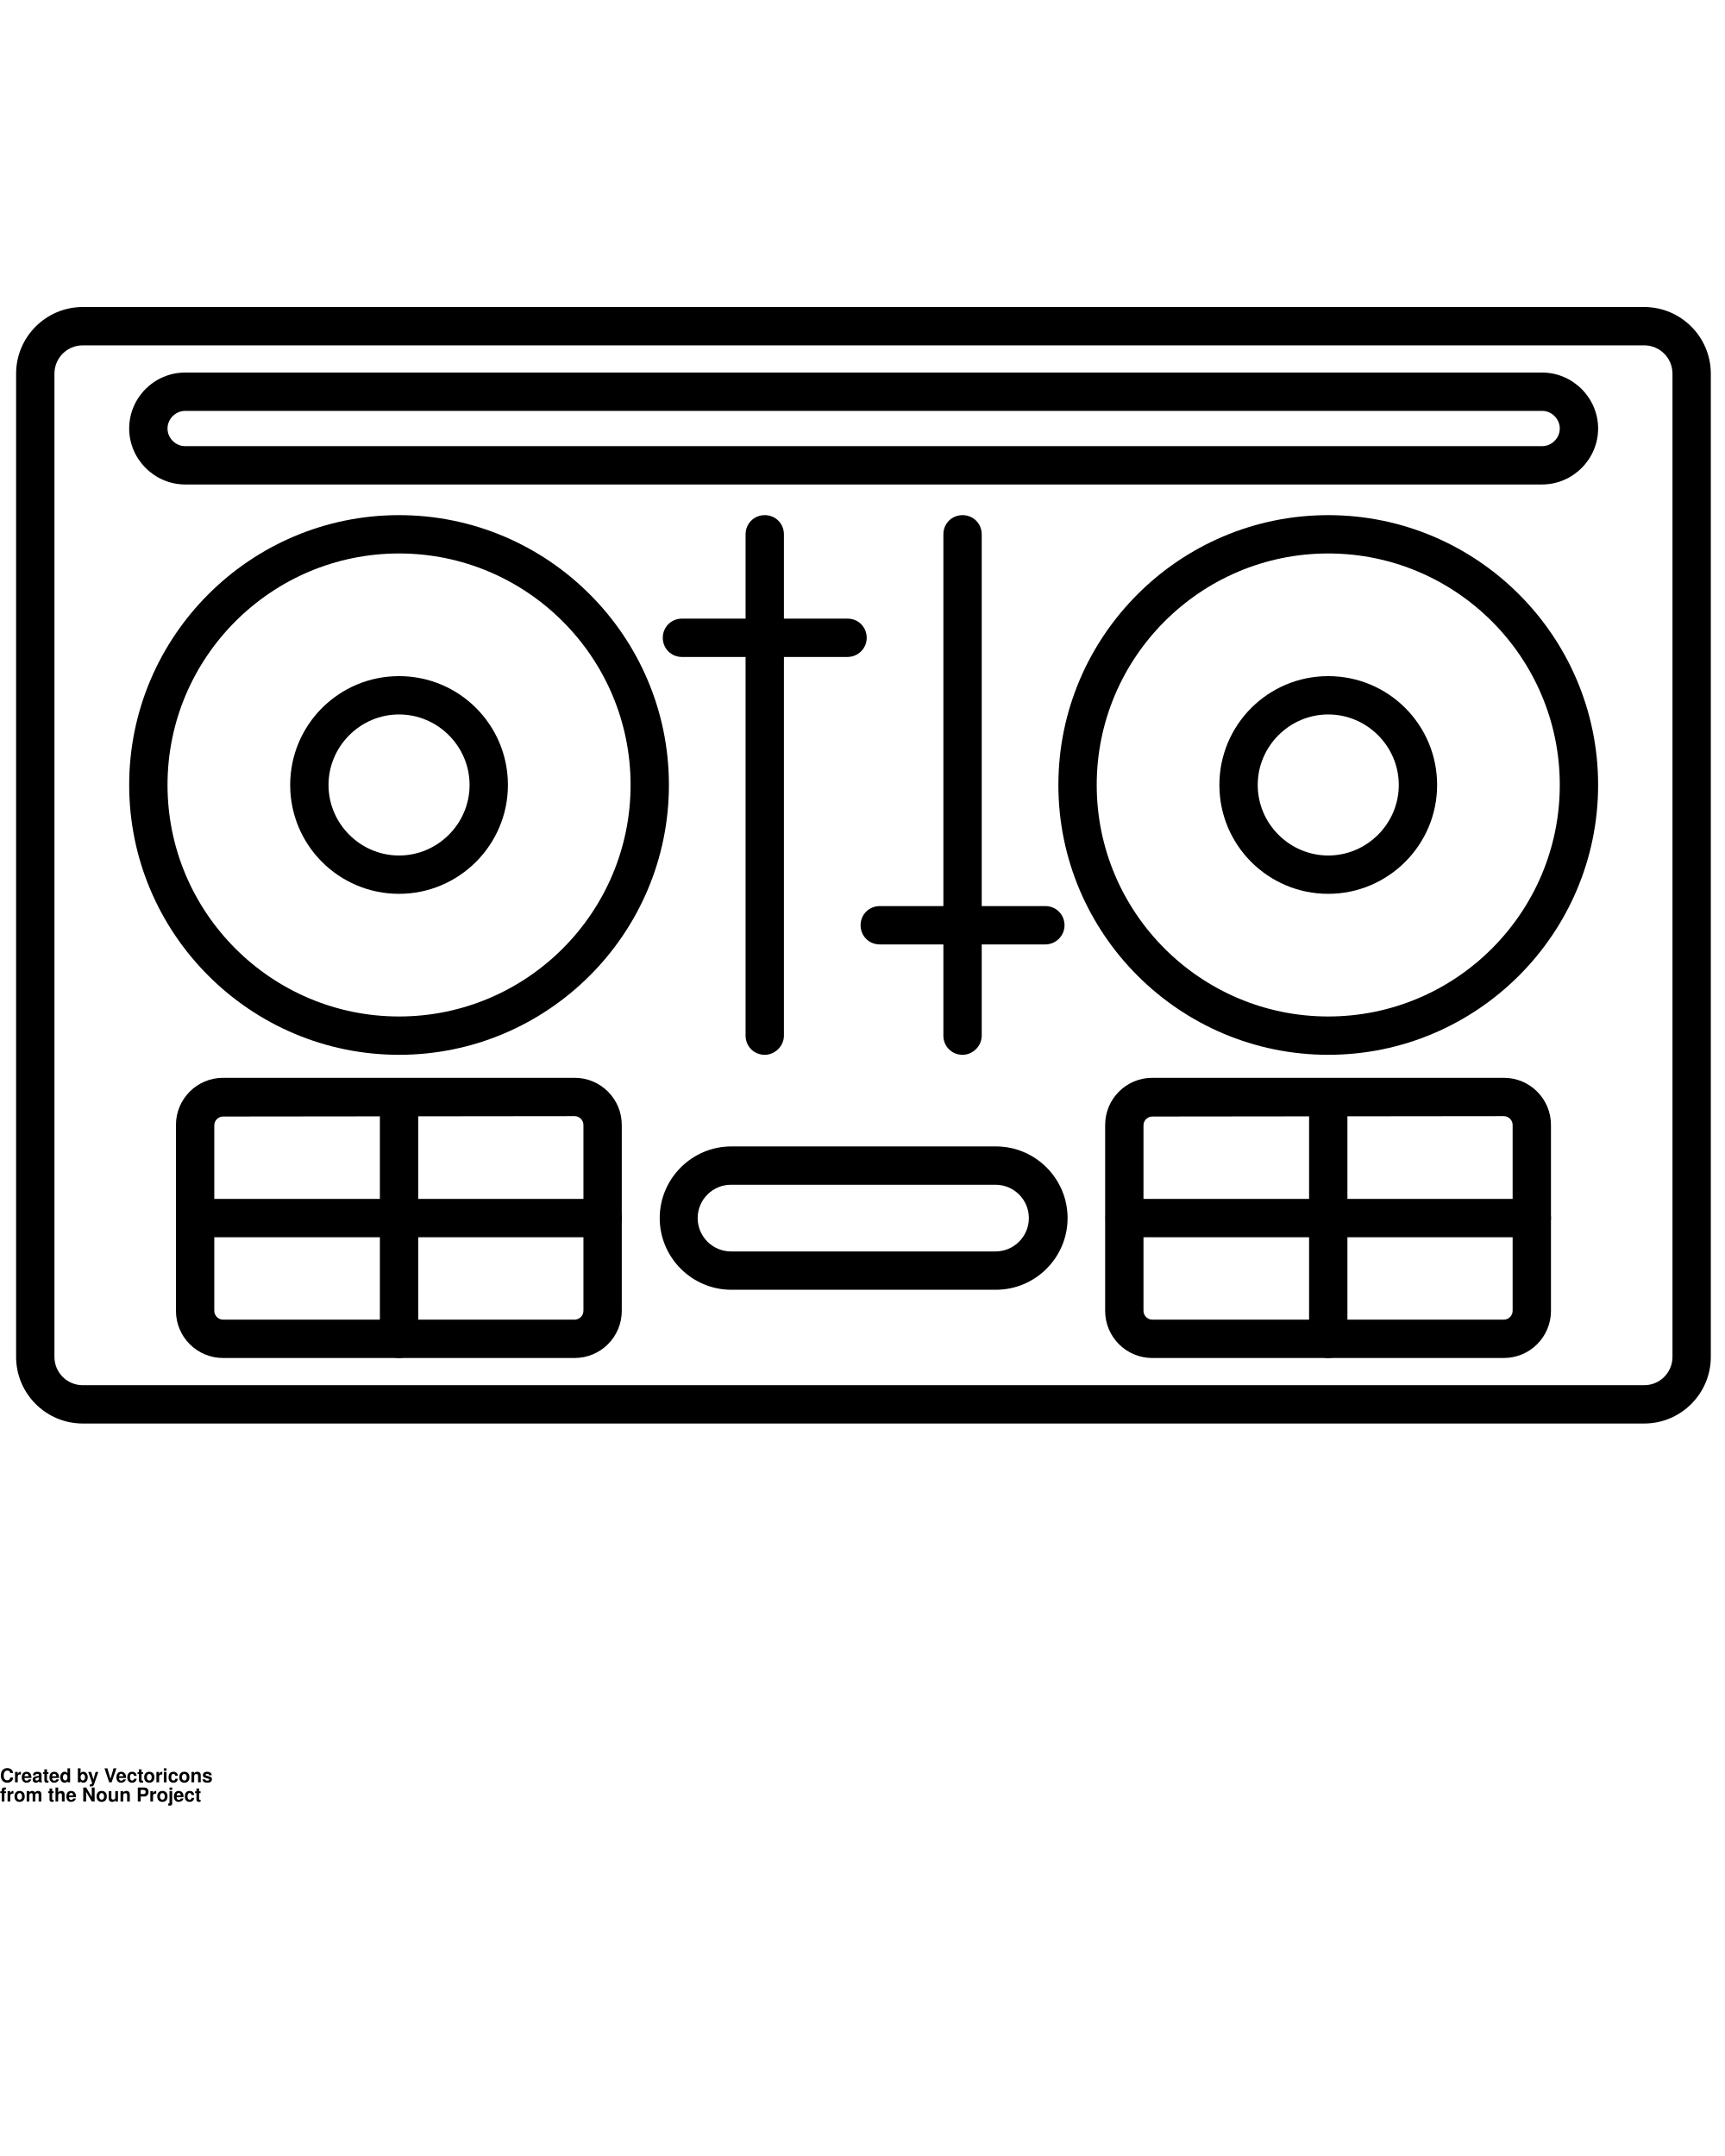
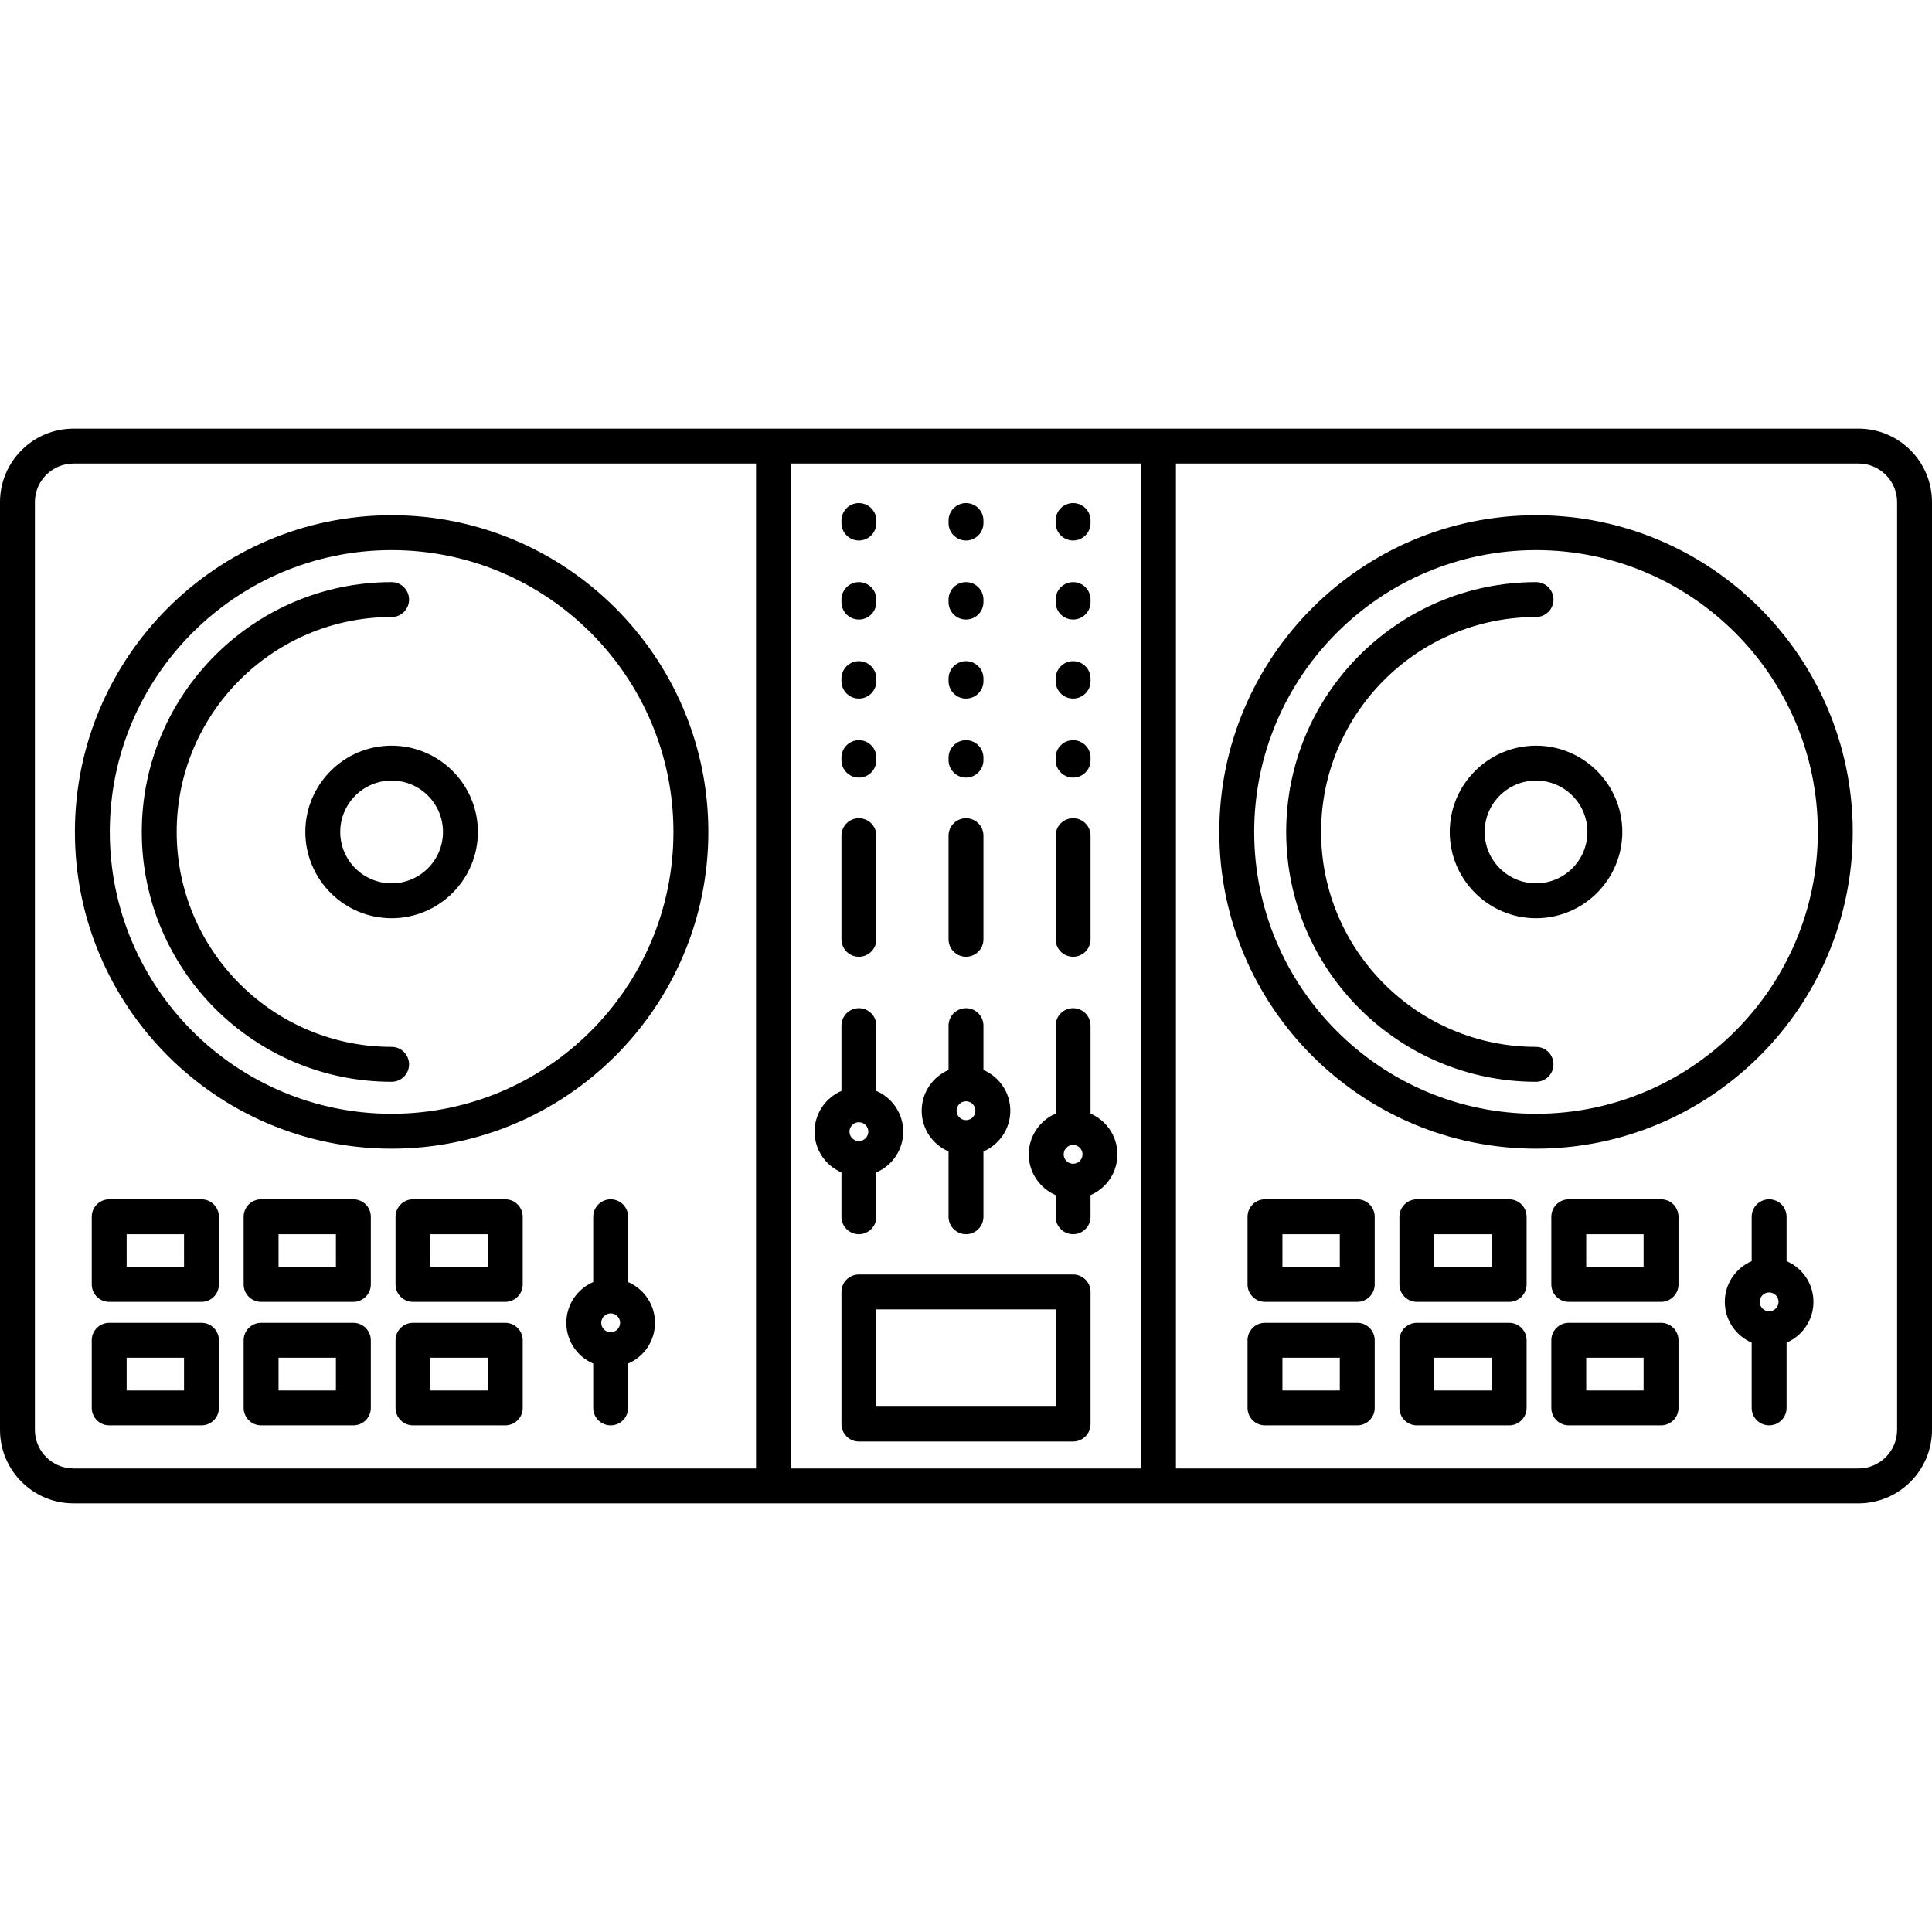
- <svg xmlns="http://www.w3.org/2000/svg" version="1.1" x="0px" y="0px" viewBox="0 0 450 562.5" style="enable-background:new 0 0 450 450;" xml:space="preserve">
-   <g>
-     <g>
-       <path d="M428.9,371.4H21.6c-9.6,0-17.4-7.8-17.4-17.4V97.5c0-9.6,7.8-17.4,17.4-17.4h407.3c9.6,0,17.4,7.8,17.4,17.4V354    C446.3,363.6,438.5,371.4,428.9,371.4z M21.6,90.1c-4.1,0-7.4,3.3-7.4,7.4V354c0,4.1,3.3,7.4,7.4,7.4h407.3c4.1,0,7.4-3.3,7.4-7.4    V97.5c0-4.1-3.3-7.4-7.4-7.4C428.9,90.1,21.6,90.1,21.6,90.1z" />
-     </g>
-     <g>
-       <g>
-         <path d="M104.1,275.2c-38.8,0-70.4-31.6-70.4-70.4c0-38.8,31.6-70.4,70.4-70.4s70.4,31.6,70.4,70.4     C174.5,243.6,142.9,275.2,104.1,275.2z M104.1,144.4c-33.3,0-60.4,27.1-60.4,60.4s27.1,60.4,60.4,60.4s60.4-27.1,60.4-60.4     S137.4,144.4,104.1,144.4z" />
-       </g>
-       <g>
-         <path d="M104.1,233.2c-15.7,0-28.4-12.7-28.4-28.4s12.7-28.4,28.4-28.4s28.4,12.7,28.4,28.4S119.7,233.2,104.1,233.2z      M104.1,186.4c-10.1,0-18.4,8.3-18.4,18.4s8.3,18.4,18.4,18.4s18.4-8.3,18.4-18.4S114.2,186.4,104.1,186.4z" />
-       </g>
-       <g>
-         <path d="M346.5,275.2c-38.8,0-70.4-31.6-70.4-70.4c0-38.8,31.6-70.4,70.4-70.4c38.8,0,70.4,31.6,70.4,70.4     C416.9,243.6,385.3,275.2,346.5,275.2z M346.5,144.4c-33.3,0-60.4,27.1-60.4,60.4s27.1,60.4,60.4,60.4s60.4-27.1,60.4-60.4     S379.8,144.4,346.5,144.4z" />
-       </g>
-       <g>
-         <path d="M346.5,233.2c-15.7,0-28.4-12.7-28.4-28.4s12.7-28.4,28.4-28.4c15.7,0,28.4,12.7,28.4,28.4S362.1,233.2,346.5,233.2z      M346.5,186.4c-10.1,0-18.4,8.3-18.4,18.4s8.3,18.4,18.4,18.4c10.1,0,18.4-8.3,18.4-18.4S356.6,186.4,346.5,186.4z" />
-       </g>
-       <g>
-         <path d="M199.5,275.2c-2.8,0-5-2.2-5-5V139.4c0-2.8,2.2-5,5-5s5,2.2,5,5v130.8C204.5,272.9,202.2,275.2,199.5,275.2z" />
-       </g>
-       <g>
-         <path d="M251.1,275.2c-2.8,0-5-2.2-5-5V139.4c0-2.8,2.2-5,5-5s5,2.2,5,5v130.8C256.1,272.9,253.8,275.2,251.1,275.2z" />
-       </g>
-       <g>
-         <path d="M221.1,171.4h-43.2c-2.8,0-5-2.2-5-5s2.2-5,5-5h43.2c2.8,0,5,2.2,5,5S223.8,171.4,221.1,171.4z" />
-       </g>
-       <g>
-         <path d="M272.7,246.4h-43.2c-2.8,0-5-2.2-5-5s2.2-5,5-5h43.2c2.8,0,5,2.2,5,5S275.4,246.4,272.7,246.4z" />
-       </g>
-       <g>
-         <path d="M402.3,126.4h-354c-8,0-14.6-6.6-14.6-14.6s6.5-14.6,14.6-14.6h354c8,0,14.6,6.6,14.6,14.6S410.3,126.4,402.3,126.4z      M48.3,107.2c-2.5,0-4.6,2.1-4.6,4.6s2.1,4.6,4.6,4.6h354c2.5,0,4.6-2.1,4.6-4.6s-2.1-4.6-4.6-4.6H48.3z" />
-       </g>
-       <g>
-         <g>
-           <path d="M149.9,354.3H58.2c-6.8,0-12.3-5.5-12.3-12.3v-48.5c0-6.8,5.5-12.3,12.3-12.3h91.7c6.8,0,12.3,5.5,12.3,12.3V342      C162.2,348.8,156.7,354.3,149.9,354.3z M58.2,291.3c-1.2,0-2.3,1-2.3,2.3V342c0,1.2,1,2.3,2.3,2.3h91.7c1.2,0,2.3-1,2.3-2.3      v-48.5c0-1.2-1-2.3-2.3-2.3L58.2,291.3L58.2,291.3z" />
-         </g>
-         <g>
-           <path d="M392.3,354.3h-91.7c-6.8,0-12.3-5.5-12.3-12.3v-48.5c0-6.8,5.5-12.3,12.3-12.3h91.7c6.8,0,12.3,5.5,12.3,12.3V342      C404.6,348.8,399.1,354.3,392.3,354.3z M300.6,291.3c-1.2,0-2.3,1-2.3,2.3V342c0,1.2,1,2.3,2.3,2.3h91.7c1.2,0,2.3-1,2.3-2.3      v-48.5c0-1.2-1-2.3-2.3-2.3L300.6,291.3L300.6,291.3z" />
-         </g>
-       </g>
-       <g>
-         <path d="M157.2,322.8H51c-2.8,0-5-2.2-5-5s2.2-5,5-5h106.2c2.8,0,5,2.2,5,5S159.9,322.8,157.2,322.8z" />
-       </g>
-       <g>
-         <path d="M104.1,354.3c-2.8,0-5-2.2-5-5v-63c0-2.8,2.2-5,5-5s5,2.2,5,5v63C109.1,352.1,106.8,354.3,104.1,354.3z" />
-       </g>
-       <g>
-         <path d="M399.6,322.8H293.4c-2.8,0-5-2.2-5-5s2.2-5,5-5h106.2c2.8,0,5,2.2,5,5S402.3,322.8,399.6,322.8z" />
-       </g>
-       <g>
-         <path d="M346.5,354.3c-2.8,0-5-2.2-5-5v-63c0-2.8,2.2-5,5-5s5,2.2,5,5v63C351.5,352.1,349.2,354.3,346.5,354.3z" />
-       </g>
-       <g>
-         <path d="M259.8,336.5h-69c-10.3,0-18.7-8.4-18.7-18.7s8.4-18.7,18.7-18.7h69c10.3,0,18.7,8.4,18.7,18.7S270.1,336.5,259.8,336.5z      M190.7,309.1c-4.8,0-8.7,3.9-8.7,8.7s3.9,8.7,8.7,8.7h69c4.8,0,8.7-3.9,8.7-8.7s-3.9-8.7-8.7-8.7H190.7z" />
-       </g>
-     </g>
-   </g>
-   <text x="0" y="465" fill="#000000" font-size="5px" font-weight="bold" font-family="'Helvetica Neue', Helvetica, Arial-Unicode, Arial, Sans-serif">Created by Vectoricons</text>
-   <text x="0" y="470" fill="#000000" font-size="5px" font-weight="bold" font-family="'Helvetica Neue', Helvetica, Arial-Unicode, Arial, Sans-serif">from the Noun Project</text>
+ <svg xmlns="http://www.w3.org/2000/svg" fill="#000000" height="800px" width="800px" version="1.1" id="Capa_1" viewBox="0 0 221.437 221.437" xml:space="preserve">
+   <path d="M213.013,172.307H8.424c-4.645,0-8.424-3.779-8.424-8.424V57.554c0-4.646,3.779-8.425,8.424-8.425h204.589  c4.645,0,8.424,3.779,8.424,8.425v106.329C221.437,168.528,217.658,172.307,213.013,172.307z M134.782,168.307h78.231  c2.439,0,4.424-1.984,4.424-4.424V57.554c0-2.439-1.984-4.425-4.424-4.425h-78.231V168.307z M90.655,168.307h40.127V53.13H90.655  V168.307z M8.424,53.13C5.984,53.13,4,55.115,4,57.554v106.329c0,2.439,1.984,4.424,4.424,4.424h78.231V53.13H8.424z   M122.994,165.221h-24.55c-1.104,0-2-0.896-2-2v-15.146c0-1.104,0.896-2,2-2h24.55c1.104,0,2,0.896,2,2v15.146  C124.994,164.326,124.098,165.221,122.994,165.221z M100.443,161.221h20.55v-11.146h-20.55V161.221z M202.77,163.369  c-1.104,0-2-0.896-2-2v-7.485c-1.81-0.778-3.08-2.578-3.08-4.67s1.271-3.892,3.08-4.67v-5.084c0-1.104,0.896-2,2-2s2,0.896,2,2  v5.084c1.81,0.778,3.08,2.578,3.08,4.67s-1.271,3.892-3.08,4.67v7.485C204.77,162.473,203.875,163.369,202.77,163.369z   M202.77,148.134c-0.596,0-1.08,0.484-1.08,1.08s0.484,1.08,1.08,1.08s1.08-0.484,1.08-1.08S203.366,148.134,202.77,148.134z   M190.381,163.369h-10.576c-1.104,0-2-0.896-2-2v-7.754c0-1.104,0.896-2,2-2h10.576c1.104,0,2,0.896,2,2v7.754  C192.381,162.473,191.486,163.369,190.381,163.369z M181.805,159.369h6.576v-3.754h-6.576V159.369z M172.972,163.369h-10.576  c-1.104,0-2-0.896-2-2v-7.754c0-1.104,0.896-2,2-2h10.576c1.104,0,2,0.896,2,2v7.754  C174.972,162.473,174.077,163.369,172.972,163.369z M164.396,159.369h6.576v-3.754h-6.576V159.369z M155.563,163.369h-10.576  c-1.104,0-2-0.896-2-2v-7.754c0-1.104,0.896-2,2-2h10.576c1.104,0,2,0.896,2,2v7.754  C157.563,162.473,156.667,163.369,155.563,163.369z M146.986,159.369h6.576v-3.754h-6.576V159.369z M69.992,163.369  c-1.104,0-2-0.896-2-2v-5.084c-1.81-0.778-3.081-2.578-3.081-4.67s1.271-3.892,3.081-4.67v-7.485c0-1.104,0.896-2,2-2s2,0.896,2,2  v7.485c1.81,0.778,3.08,2.578,3.08,4.67s-1.271,3.892-3.08,4.67v5.084C71.992,162.473,71.097,163.369,69.992,163.369z   M69.992,150.535c-0.596,0-1.081,0.484-1.081,1.08s0.485,1.08,1.081,1.08s1.08-0.484,1.08-1.08S70.588,150.535,69.992,150.535z   M57.911,163.369H47.335c-1.104,0-2-0.896-2-2v-7.754c0-1.104,0.896-2,2-2h10.576c1.104,0,2,0.896,2,2v7.754  C59.911,162.473,59.016,163.369,57.911,163.369z M49.335,159.369h6.576v-3.754h-6.576V159.369z M40.502,163.369H29.925  c-1.104,0-2-0.896-2-2v-7.754c0-1.104,0.896-2,2-2h10.577c1.104,0,2,0.896,2,2v7.754C42.502,162.473,41.606,163.369,40.502,163.369z   M31.925,159.369h6.577v-3.754h-6.577V159.369z M23.092,163.369H12.516c-1.104,0-2-0.896-2-2v-7.754c0-1.104,0.896-2,2-2h10.576  c1.104,0,2,0.896,2,2v7.754C25.092,162.473,24.197,163.369,23.092,163.369z M14.516,159.369h6.576v-3.754h-6.576V159.369z   M190.381,149.214h-10.576c-1.104,0-2-0.896-2-2v-7.754c0-1.104,0.896-2,2-2h10.576c1.104,0,2,0.896,2,2v7.754  C192.381,148.318,191.486,149.214,190.381,149.214z M181.805,145.214h6.576v-3.754h-6.576V145.214z M172.972,149.214h-10.576  c-1.104,0-2-0.896-2-2v-7.754c0-1.104,0.896-2,2-2h10.576c1.104,0,2,0.896,2,2v7.754  C174.972,148.318,174.077,149.214,172.972,149.214z M164.396,145.214h6.576v-3.754h-6.576V145.214z M155.563,149.214h-10.576  c-1.104,0-2-0.896-2-2v-7.754c0-1.104,0.896-2,2-2h10.576c1.104,0,2,0.896,2,2v7.754  C157.563,148.318,156.667,149.214,155.563,149.214z M146.986,145.214h6.576v-3.754h-6.576V145.214z M57.911,149.214H47.335  c-1.104,0-2-0.896-2-2v-7.754c0-1.104,0.896-2,2-2h10.576c1.104,0,2,0.896,2,2v7.754C59.911,148.318,59.016,149.214,57.911,149.214z   M49.335,145.214h6.576v-3.754h-6.576V145.214z M40.502,149.214H29.925c-1.104,0-2-0.896-2-2v-7.754c0-1.104,0.896-2,2-2h10.577  c1.104,0,2,0.896,2,2v7.754C42.502,148.318,41.606,149.214,40.502,149.214z M31.925,145.214h6.577v-3.754h-6.577V145.214z   M23.092,149.214H12.516c-1.104,0-2-0.896-2-2v-7.754c0-1.104,0.896-2,2-2h10.576c1.104,0,2,0.896,2,2v7.754  C25.092,148.318,24.197,149.214,23.092,149.214z M14.516,145.214h6.576v-3.754h-6.576V145.214z M122.993,141.46  c-1.104,0-2-0.896-2-2v-2.482c-1.81-0.778-3.08-2.579-3.08-4.67c0-2.092,1.271-3.892,3.08-4.67v-10.087c0-1.104,0.896-2,2-2  s2,0.896,2,2v10.087c1.81,0.778,3.08,2.578,3.08,4.67s-1.271,3.892-3.081,4.67v2.482C124.993,140.564,124.098,141.46,122.993,141.46  z M122.994,131.227c-0.596,0-1.08,0.484-1.08,1.08s0.484,1.08,1.08,1.08s1.08-0.484,1.08-1.08S123.589,131.227,122.994,131.227z   M110.719,141.46c-1.104,0-2-0.896-2-2v-7.485c-1.81-0.778-3.08-2.578-3.08-4.67s1.271-3.892,3.08-4.67v-5.084c0-1.104,0.896-2,2-2  s2,0.896,2,2v5.084c1.81,0.778,3.08,2.578,3.08,4.67s-1.271,3.892-3.08,4.67v7.485C112.719,140.564,111.823,141.46,110.719,141.46z   M110.719,126.224c-0.596,0-1.08,0.484-1.08,1.08s0.484,1.08,1.08,1.08s1.08-0.484,1.08-1.08S111.314,126.224,110.719,126.224z   M98.443,141.46c-1.104,0-2-0.896-2-2v-5.084c-1.81-0.778-3.08-2.578-3.08-4.67s1.271-3.892,3.08-4.67v-7.485c0-1.104,0.896-2,2-2  s2,0.896,2,2v7.485c1.81,0.778,3.08,2.578,3.08,4.67s-1.271,3.892-3.08,4.67v5.084C100.443,140.564,99.548,141.46,98.443,141.46z   M98.443,128.626c-0.596,0-1.08,0.484-1.08,1.08s0.484,1.08,1.08,1.08s1.08-0.484,1.08-1.08S99.039,128.626,98.443,128.626z   M176.052,131.655c-20.016,0-36.301-16.285-36.301-36.302s16.285-36.301,36.301-36.301c20.017,0,36.301,16.284,36.301,36.301  S196.069,131.655,176.052,131.655z M176.052,63.052c-17.811,0-32.301,14.49-32.301,32.301c0,17.812,14.49,32.302,32.301,32.302  c17.811,0,32.301-14.49,32.301-32.302C208.354,77.543,193.863,63.052,176.052,63.052z M44.885,131.655  c-20.017,0-36.301-16.285-36.301-36.302s16.285-36.301,36.301-36.301c20.016,0,36.301,16.284,36.301,36.301  S64.901,131.655,44.885,131.655z M44.885,63.052c-17.811,0-32.301,14.49-32.301,32.301c0,17.812,14.49,32.302,32.301,32.302  c17.811,0,32.301-14.49,32.301-32.302C77.186,77.543,62.695,63.052,44.885,63.052z M176.052,123.988  c-15.789,0-28.634-12.846-28.634-28.635s12.845-28.634,28.634-28.634c1.104,0,2,0.896,2,2s-0.896,2-2,2  c-13.583,0-24.634,11.051-24.634,24.634c0,13.584,11.051,24.635,24.634,24.635c1.104,0,2,0.896,2,2S177.157,123.988,176.052,123.988  z M44.885,123.988c-15.789,0-28.635-12.846-28.635-28.635s12.846-28.634,28.635-28.634c1.104,0,2,0.896,2,2s-0.896,2-2,2  c-13.583,0-24.635,11.051-24.635,24.634c0,13.584,11.051,24.635,24.635,24.635c1.104,0,2,0.896,2,2S45.989,123.988,44.885,123.988z   M122.994,109.659c-1.104,0-2-0.896-2-2V95.783c0-1.104,0.896-2,2-2s2,0.896,2,2v11.876  C124.994,108.763,124.098,109.659,122.994,109.659z M110.719,109.659c-1.104,0-2-0.896-2-2V95.783c0-1.104,0.896-2,2-2s2,0.896,2,2  v11.876C112.719,108.763,111.823,109.659,110.719,109.659z M98.443,109.659c-1.104,0-2-0.896-2-2V95.783c0-1.104,0.896-2,2-2  s2,0.896,2,2v11.876C100.443,108.763,99.548,109.659,98.443,109.659z M176.052,105.243c-5.453,0-9.889-4.437-9.889-9.89  s4.436-9.889,9.889-9.889s9.889,4.436,9.889,9.889S181.505,105.243,176.052,105.243z M176.052,89.465  c-3.247,0-5.889,2.642-5.889,5.889c0,3.248,2.642,5.89,5.889,5.89s5.889-2.642,5.889-5.89  C181.941,92.106,179.299,89.465,176.052,89.465z M44.885,105.243c-5.453,0-9.889-4.437-9.889-9.89s4.436-9.889,9.889-9.889  c5.453,0,9.889,4.436,9.889,9.889S50.337,105.243,44.885,105.243z M44.885,89.465c-3.247,0-5.889,2.642-5.889,5.889  c0,3.248,2.642,5.89,5.889,5.89s5.889-2.642,5.889-5.89C50.773,92.106,48.132,89.465,44.885,89.465z M122.994,89.125  c-1.104,0-2-0.896-2-2v-0.287c0-1.104,0.896-2,2-2s2,0.896,2,2v0.287C124.994,88.229,124.098,89.125,122.994,89.125z   M110.719,89.125c-1.104,0-2-0.896-2-2v-0.287c0-1.104,0.896-2,2-2s2,0.896,2,2v0.287C112.719,88.229,111.823,89.125,110.719,89.125  z M98.443,89.125c-1.104,0-2-0.896-2-2v-0.287c0-1.104,0.896-2,2-2s2,0.896,2,2v0.287C100.443,88.229,99.548,89.125,98.443,89.125z   M122.994,80.066c-1.104,0-2-0.896-2-2v-0.287c0-1.104,0.896-2,2-2s2,0.896,2,2v0.287C124.994,79.171,124.098,80.066,122.994,80.066  z M110.719,80.066c-1.104,0-2-0.896-2-2v-0.287c0-1.104,0.896-2,2-2s2,0.896,2,2v0.287  C112.719,79.171,111.823,80.066,110.719,80.066z M98.443,80.066c-1.104,0-2-0.896-2-2v-0.287c0-1.104,0.896-2,2-2s2,0.896,2,2v0.287  C100.443,79.171,99.548,80.066,98.443,80.066z M122.994,71.007c-1.104,0-2-0.896-2-2v-0.287c0-1.104,0.896-2,2-2s2,0.896,2,2v0.287  C124.994,70.111,124.098,71.007,122.994,71.007z M110.719,71.007c-1.104,0-2-0.896-2-2v-0.287c0-1.104,0.896-2,2-2s2,0.896,2,2  v0.287C112.719,70.111,111.823,71.007,110.719,71.007z M98.443,71.007c-1.104,0-2-0.896-2-2v-0.287c0-1.104,0.896-2,2-2s2,0.896,2,2  v0.287C100.443,70.111,99.548,71.007,98.443,71.007z M122.994,61.948c-1.104,0-2-0.896-2-2v-0.287c0-1.104,0.896-2,2-2s2,0.896,2,2  v0.287C124.994,61.052,124.098,61.948,122.994,61.948z M110.719,61.948c-1.104,0-2-0.896-2-2v-0.287c0-1.104,0.896-2,2-2  s2,0.896,2,2v0.287C112.719,61.052,111.823,61.948,110.719,61.948z M98.443,61.948c-1.104,0-2-0.896-2-2v-0.287c0-1.104,0.896-2,2-2  s2,0.896,2,2v0.287C100.443,61.052,99.548,61.948,98.443,61.948z" />
</svg>
